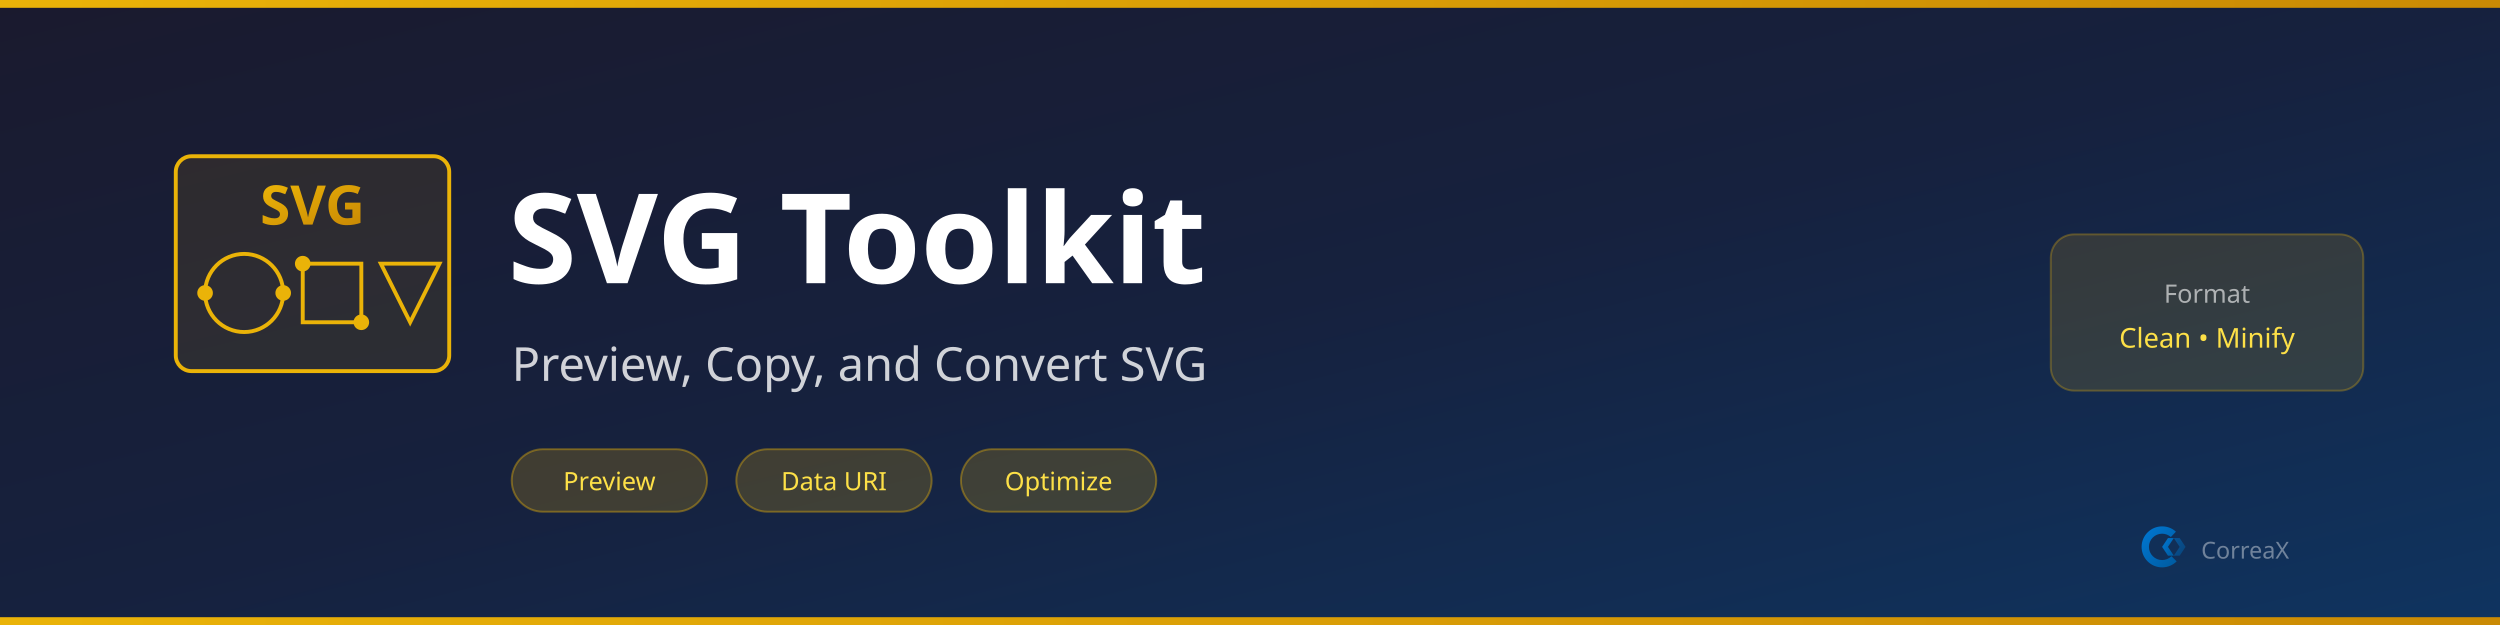
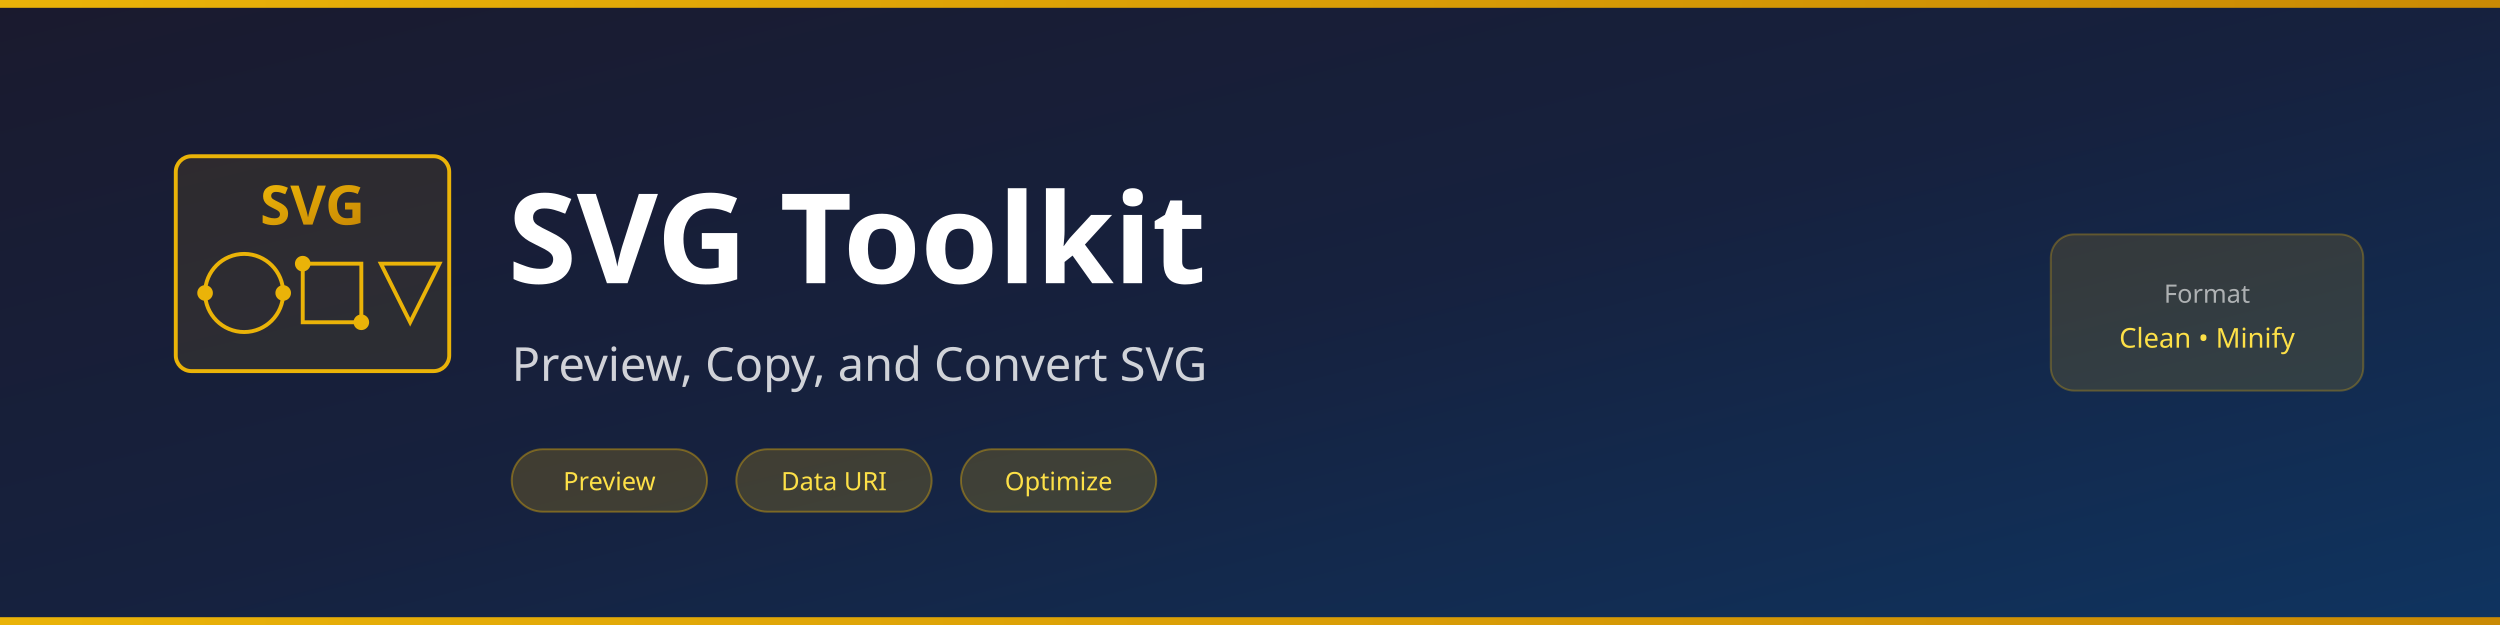
<svg xmlns="http://www.w3.org/2000/svg" viewBox="0 0 1280 320">
  <defs>
    <linearGradient id="bgGrad" x1="0%" y1="0%" x2="100%" y2="100%">
      <stop offset="0%" stop-color="#1a1a2e" />
      <stop offset="50%" stop-color="#16213e" />
      <stop offset="100%" stop-color="#0f3460" />
    </linearGradient>
    <linearGradient id="accentGrad" x1="0%" y1="0%" x2="100%" y2="0%">
      <stop offset="0%" stop-color="#eab308" />
      <stop offset="100%" stop-color="#ca8a04" />
    </linearGradient>
    <linearGradient id="svgGrad" x1="0%" y1="0%" x2="100%" y2="100%">
      <stop offset="0%" stop-color="#eab308" />
      <stop offset="100%" stop-color="#ca8a04" />
    </linearGradient>
  </defs>
  <rect width="1280" height="320" fill="url(#bgGrad)" />
  <rect x="0" y="0" width="1280" height="4" fill="url(#accentGrad)" />
  <rect x="0" y="316" width="1280" height="4" fill="url(#accentGrad)" />
  <g transform="translate(70, 60)">
    <rect x="20" y="20" width="140" height="110" rx="8" fill="rgba(234,179,8,0.1)" stroke="#eab308" stroke-width="2" />
    <text x="90" y="55" text-anchor="middle" font-family="Segoe UI, system-ui, sans-serif" font-size="28" font-weight="700" fill="url(#svgGrad)">SVG</text>
    <circle cx="55" cy="90" r="20" fill="none" stroke="#eab308" stroke-width="2" />
    <rect x="85" y="75" width="30" height="30" fill="none" stroke="#eab308" stroke-width="2" />
    <polygon points="140,105 125,75 155,75" fill="none" stroke="#eab308" stroke-width="2" />
    <circle cx="35" cy="90" r="4" fill="#eab308" />
    <circle cx="75" cy="90" r="4" fill="#eab308" />
    <circle cx="85" cy="75" r="4" fill="#eab308" />
    <circle cx="115" cy="105" r="4" fill="#eab308" />
  </g>
  <text x="260" y="145" font-family="Segoe UI, system-ui, sans-serif" font-size="64" font-weight="700" fill="#ffffff">
    SVG Toolkit
  </text>
  <text x="262" y="195" font-family="Segoe UI, system-ui, sans-serif" font-size="24" fill="rgba(255,255,255,0.8)">
    Preview, Copy, and Convert SVG
  </text>
  <g transform="translate(262, 230)">
    <rect x="0" y="0" width="100" height="32" rx="16" fill="rgba(234,179,8,0.2)" stroke="rgba(234,179,8,0.4)" stroke-width="1" />
    <text x="50" y="21" text-anchor="middle" font-family="Segoe UI, system-ui, sans-serif" font-size="13" fill="#fde047">Preview</text>
    <rect x="115" y="0" width="100" height="32" rx="16" fill="rgba(234,179,8,0.2)" stroke="rgba(234,179,8,0.4)" stroke-width="1" />
    <text x="165" y="21" text-anchor="middle" font-family="Segoe UI, system-ui, sans-serif" font-size="13" fill="#fde047">Data URI</text>
    <rect x="230" y="0" width="100" height="32" rx="16" fill="rgba(234,179,8,0.2)" stroke="rgba(234,179,8,0.4)" stroke-width="1" />
    <text x="280" y="21" text-anchor="middle" font-family="Segoe UI, system-ui, sans-serif" font-size="13" fill="#fde047">Optimize</text>
  </g>
  <g transform="translate(1050, 120)">
    <rect x="0" y="0" width="160" height="80" rx="12" fill="rgba(234,179,8,0.15)" stroke="rgba(234,179,8,0.3)" stroke-width="1" />
    <text x="80" y="35" text-anchor="middle" font-family="Segoe UI, system-ui, sans-serif" font-size="13" fill="rgba(255,255,255,0.6)">Format</text>
    <text x="80" y="58" text-anchor="middle" font-family="Segoe UI, system-ui, sans-serif" font-size="14" fill="#fde047">Clean • Minify</text>
  </g>
-   <g transform="translate(1095, 268)">
-     <defs>
-       <linearGradient id="cxGrad" x1="0%" y1="0%" x2="100%" y2="100%">
-         <stop offset="0%" stop-color="#0078d4" />
-         <stop offset="100%" stop-color="#005a9e" />
-       </linearGradient>
-     </defs>
-     <g transform="scale(0.75)">
-       <path d="M16 2C8.268 2 2 8.268 2 16s6.268 14 14 14c3.866 0 7.389-1.568 9.928-4.1l-3.535-3.536A9.002 9.002 0 0116 25c-4.97 0-9-4.03-9-9s4.03-9 9-9c2.29 0 4.38.857 5.971 2.268l3.464-3.639C22.993 3.352 19.66 2 16 2z" fill="url(#cxGrad)" />
-       <path d="M20 10l-4 6 4 6h4l-4-6 4-6h-4z" fill="url(#cxGrad)" />
-       <path d="M24 10l4 6-4 6h4l4-6-4-6h-4z" fill="url(#cxGrad)" opacity="0.5" />
-     </g>
-     <text x="32" y="18" font-family="Segoe UI, system-ui, sans-serif" font-size="12" fill="rgba(255,255,255,0.4)">CorreaX</text>
-   </g>
</svg>
